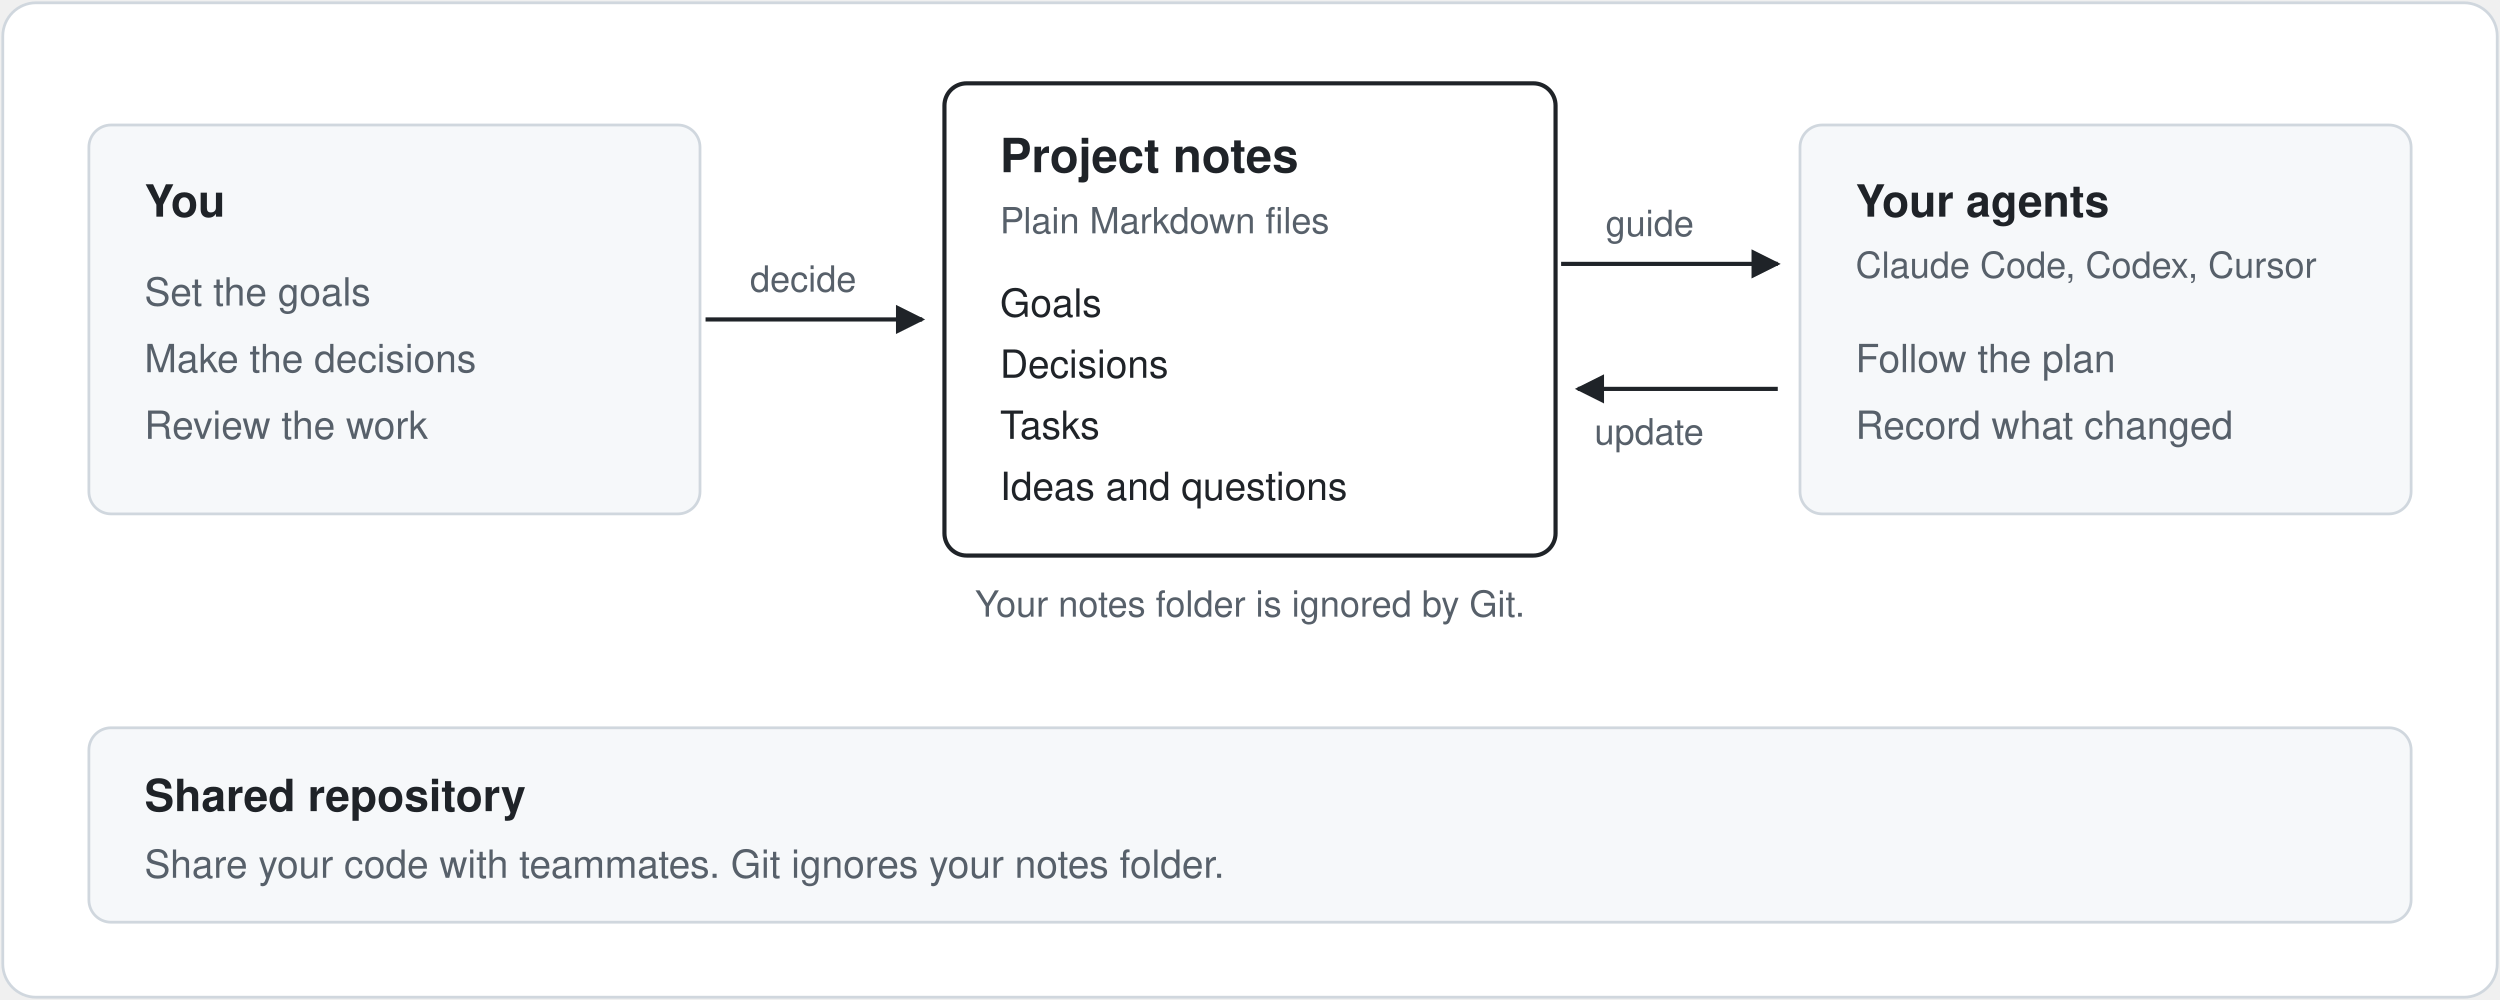
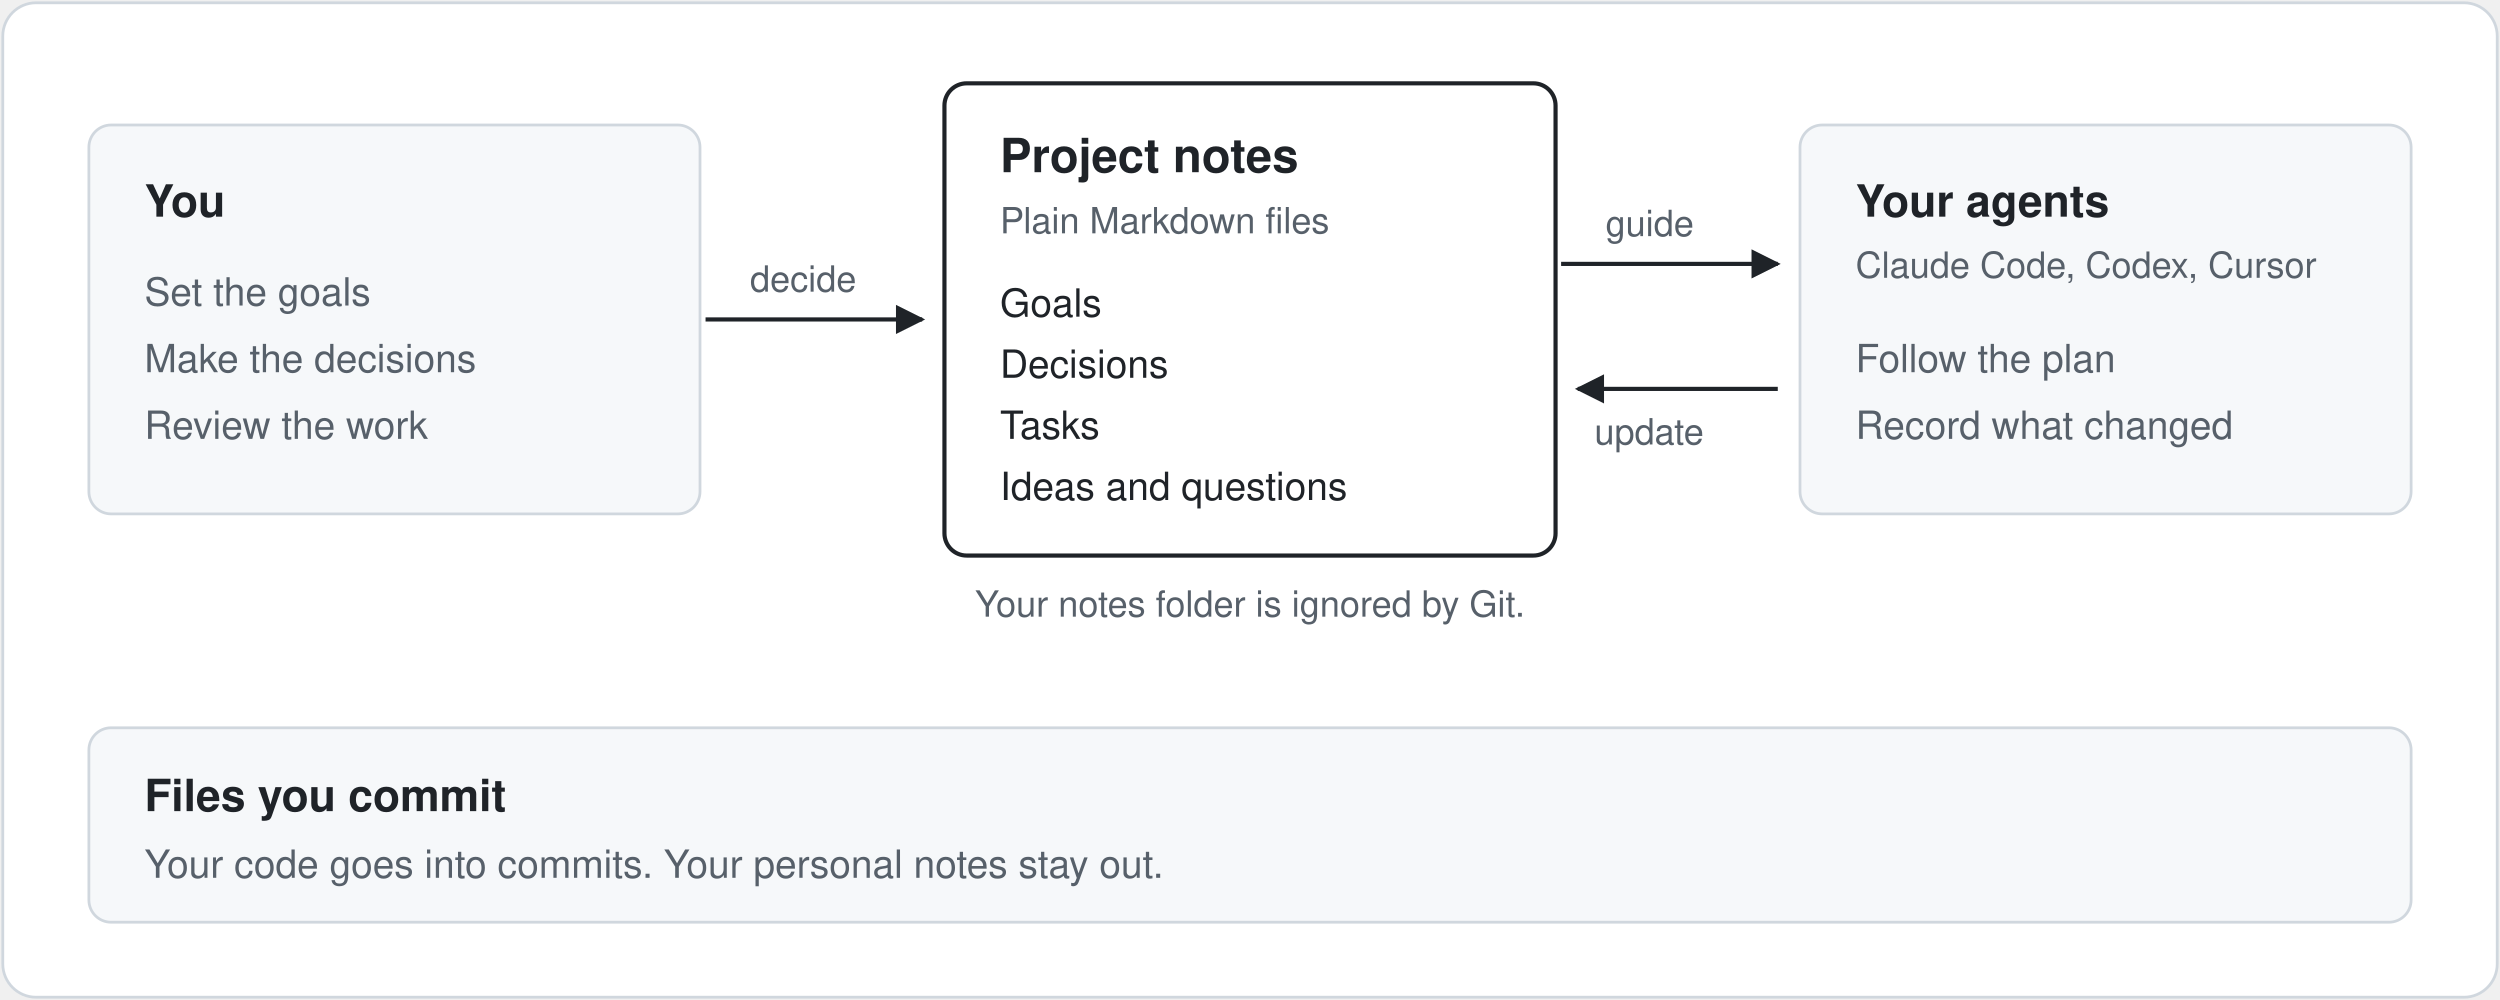
<svg xmlns="http://www.w3.org/2000/svg" viewBox="0 0 900 360" width="900" height="360" role="img" aria-labelledby="title desc">
  <style>
    .bg{fill:#ffffff;stroke:#d0d7de}
    .box{fill:#f6f8fa;stroke:#d0d7de}
    .notes{fill:#ffffff;stroke:#1f2328}
    .t{fill:#1f2328;font-family:-apple-system,BlinkMacSystemFont,"Segoe UI",Helvetica,Arial,sans-serif}
    .m{fill:#57606a;font-family:-apple-system,BlinkMacSystemFont,"Segoe UI",Helvetica,Arial,sans-serif}
    .mono{font-family:ui-monospace,SFMono-Regular,Menlo,Consolas,monospace}
    .line{stroke:#1f2328;stroke-width:1.5;fill:none}
    .dash{stroke:#8c959f;stroke-width:1.5;stroke-dasharray:4 4;fill:none}
    .head{fill:#1f2328}
    @media (prefers-color-scheme: dark){
      .bg{fill:#0d1117;stroke:#30363d}
      .box{fill:#161b22;stroke:#30363d}
      .notes{fill:#0d1117;stroke:#e6edf3}
      .t{fill:#e6edf3}
      .m{fill:#8d96a0}
      .line{stroke:#e6edf3}
      .dash{stroke:#6e7681}
      .head{fill:#e6edf3}
    }
  </style>
  <defs>
    <marker id="a" viewBox="0 0 10 10" refX="9" refY="5" markerWidth="7" markerHeight="7" orient="auto">
      <path class="head" d="M0 0L10 5L0 10z" />
    </marker>
  </defs>
  <rect class="bg" x="1" y="1" width="898" height="358" rx="12" />
  <rect class="box" x="32" y="45" width="220" height="140" rx="8" />
  <text class="t" x="52" y="78" font-size="16" font-weight="600">You</text>
  <text class="m" x="52" y="110" font-size="14">Set the goals</text>
  <text class="m" x="52" y="134" font-size="14">Make the decisions</text>
  <text class="m" x="52" y="158" font-size="14">Review the work</text>
  <path class="line" d="M254 115 H332" marker-end="url(#a)" />
  <text class="m" x="270" y="105" font-size="13">decide</text>
  <rect class="notes" x="340" y="30" width="220" height="170" rx="8" stroke-width="1.5" />
  <text class="t" x="360" y="62" font-size="17" font-weight="600">Project notes</text>
  <text class="m" x="360" y="84" font-size="13">Plain Markdown files</text>
  <text class="t" x="360" y="114" font-size="14">Goals</text>
  <text class="t" x="360" y="136" font-size="14">Decisions</text>
  <text class="t" x="360" y="158" font-size="14">Tasks</text>
  <text class="t" x="360" y="180" font-size="14">Ideas and questions</text>
  <path class="line" d="M562 95 H640" marker-end="url(#a)" />
  <text class="m" x="578" y="85" font-size="13">guide</text>
  <path class="line" d="M640 140 H568" marker-end="url(#a)" />
  <text class="m" x="574" y="160" font-size="13">update</text>
  <rect class="box" x="648" y="45" width="220" height="140" rx="8" />
  <text class="t" x="668" y="78" font-size="16" font-weight="600">Your agents</text>
  <text class="m" x="668" y="100" font-size="13">Claude Code, Codex, Cursor</text>
  <text class="m" x="668" y="134" font-size="14">Follow the plan</text>
  <text class="m" x="668" y="158" font-size="14">Record what changed</text>
  <text class="m" x="450" y="222" font-size="13" text-anchor="middle">Your notes folder is ignored by Git.</text>
  <rect class="box" x="32" y="262" width="836" height="70" rx="8" />
-   <text class="t" x="52" y="292" font-size="16" font-weight="600">Shared repository</text>
-   <text class="m" x="52" y="316" font-size="14">Share your code with teammates. Git ignores your notes folder.</text>
+   <text class="t" x="52" y="292" font-size="16" font-weight="600">Files you commit</text>
+   <text class="m" x="52" y="316" font-size="14">Your code goes into commits. Your personal notes stay out.</text>
</svg>
